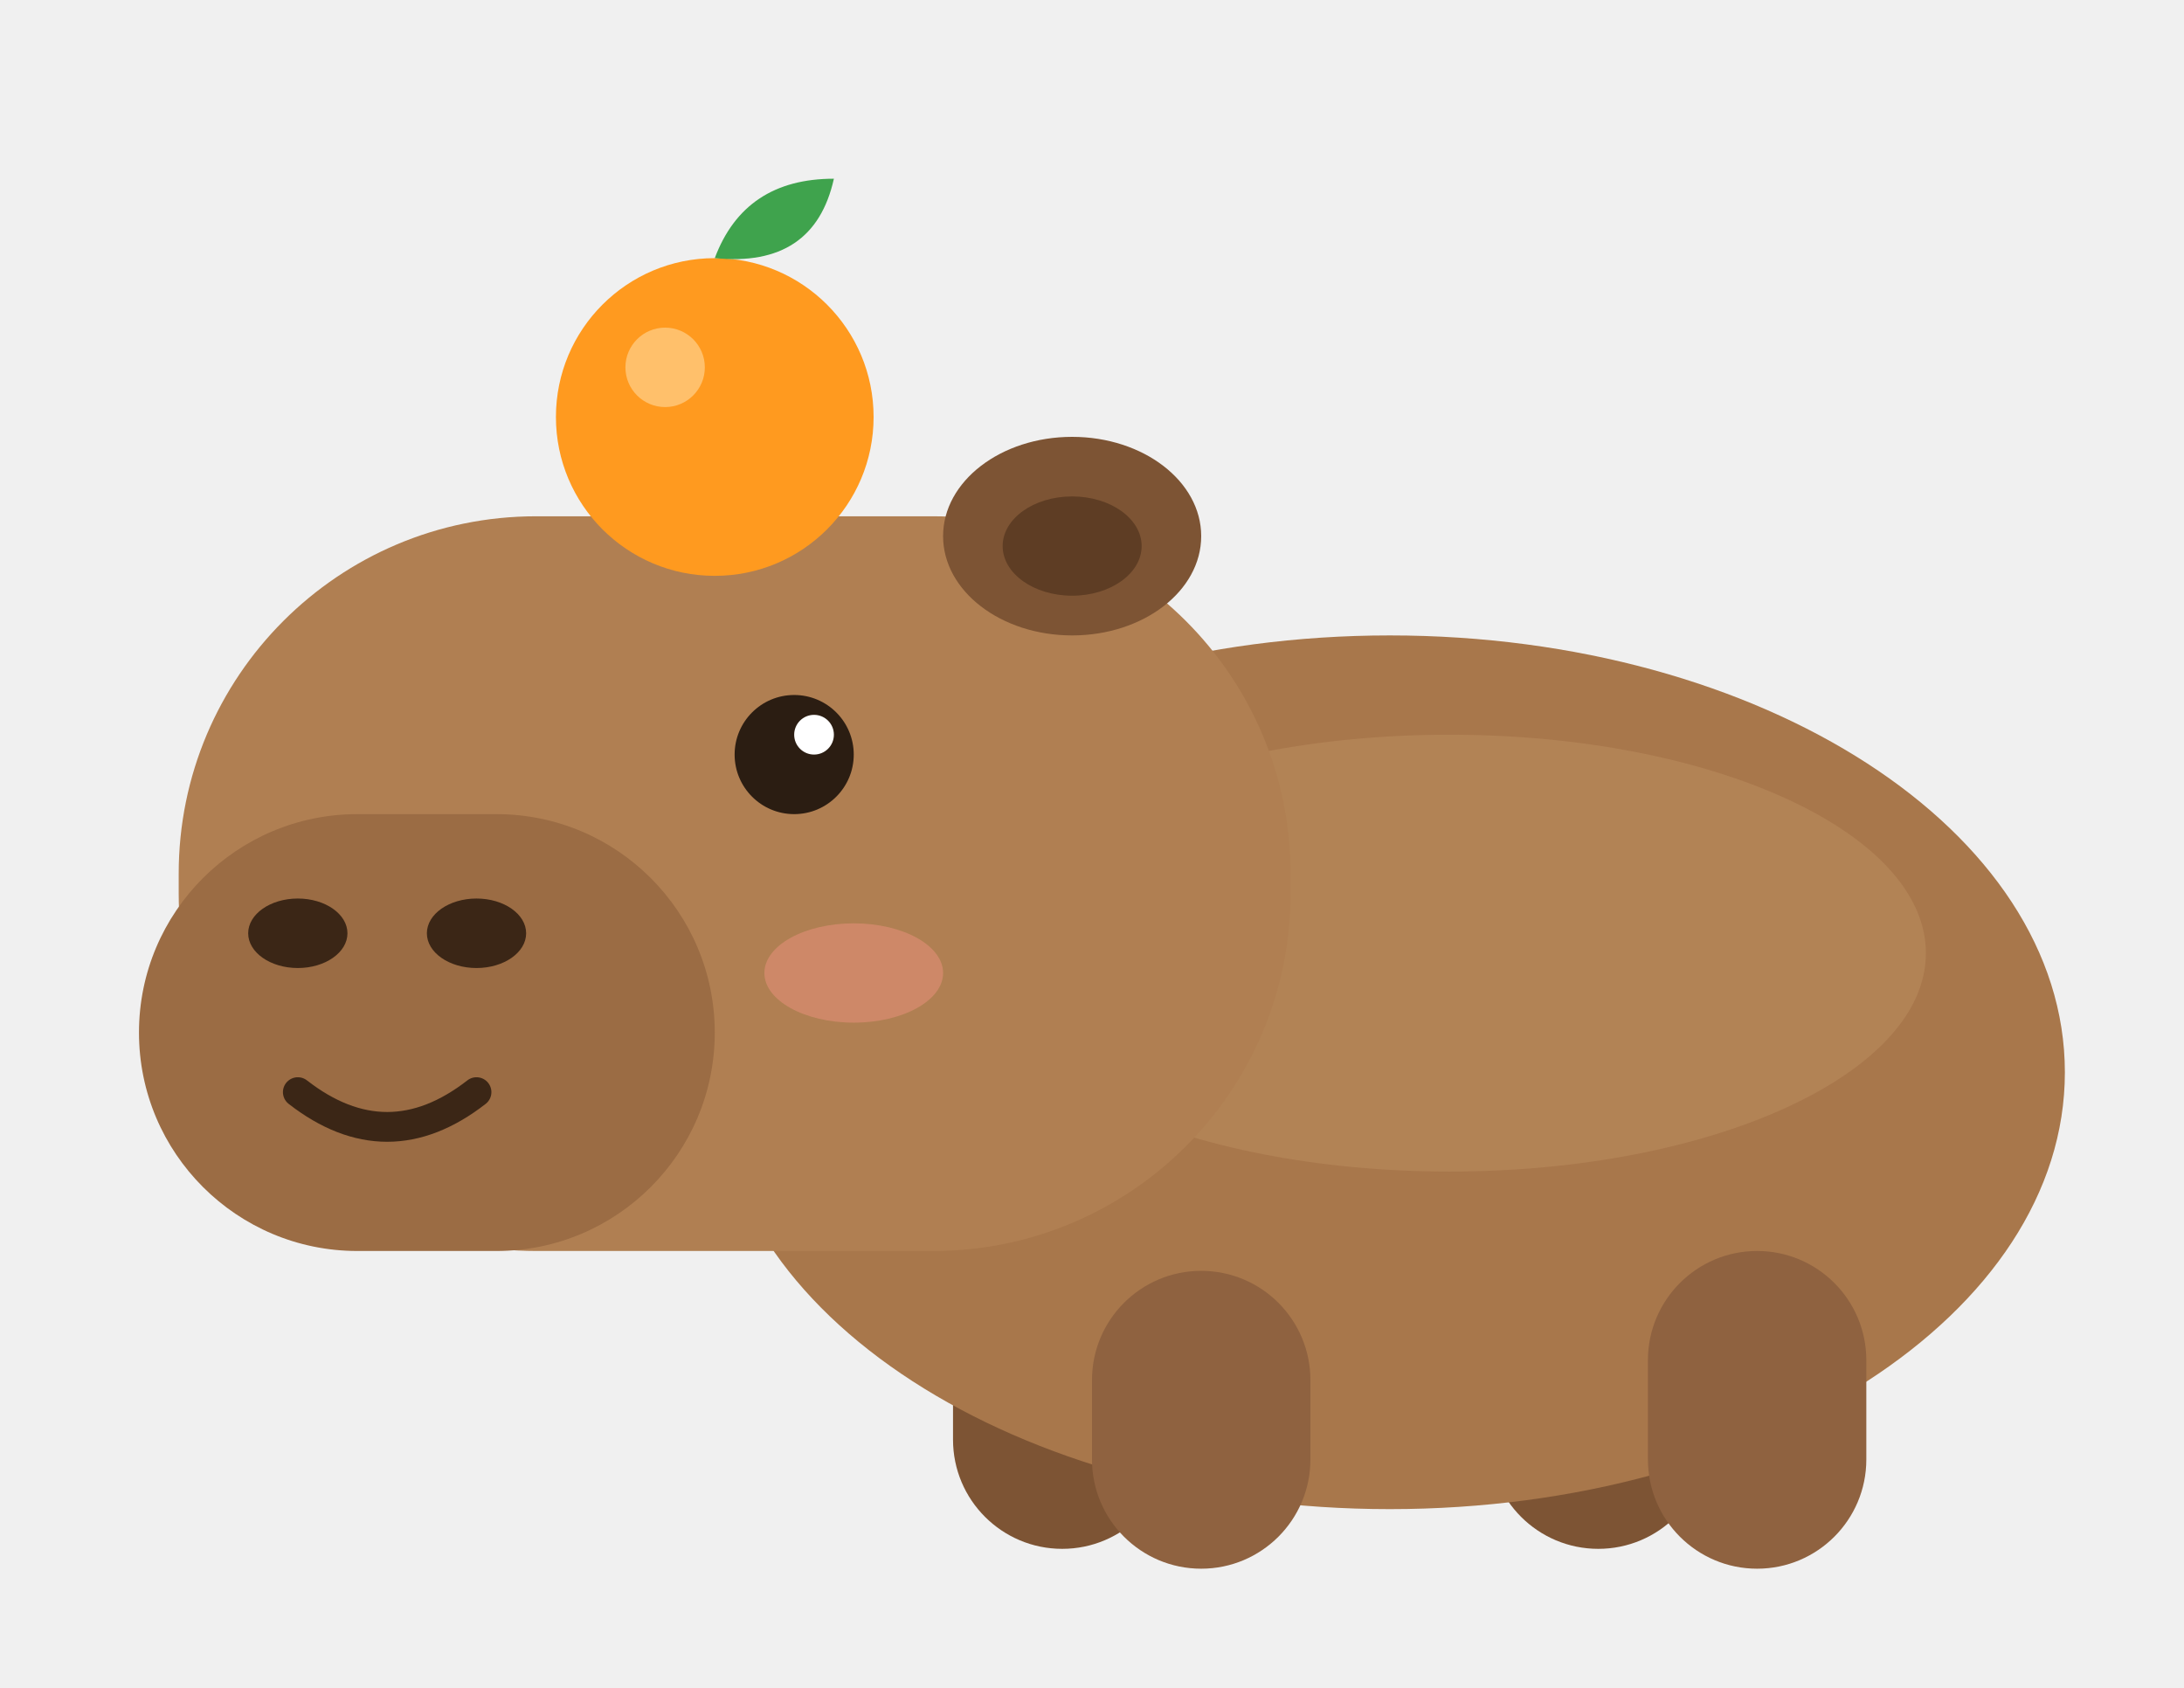
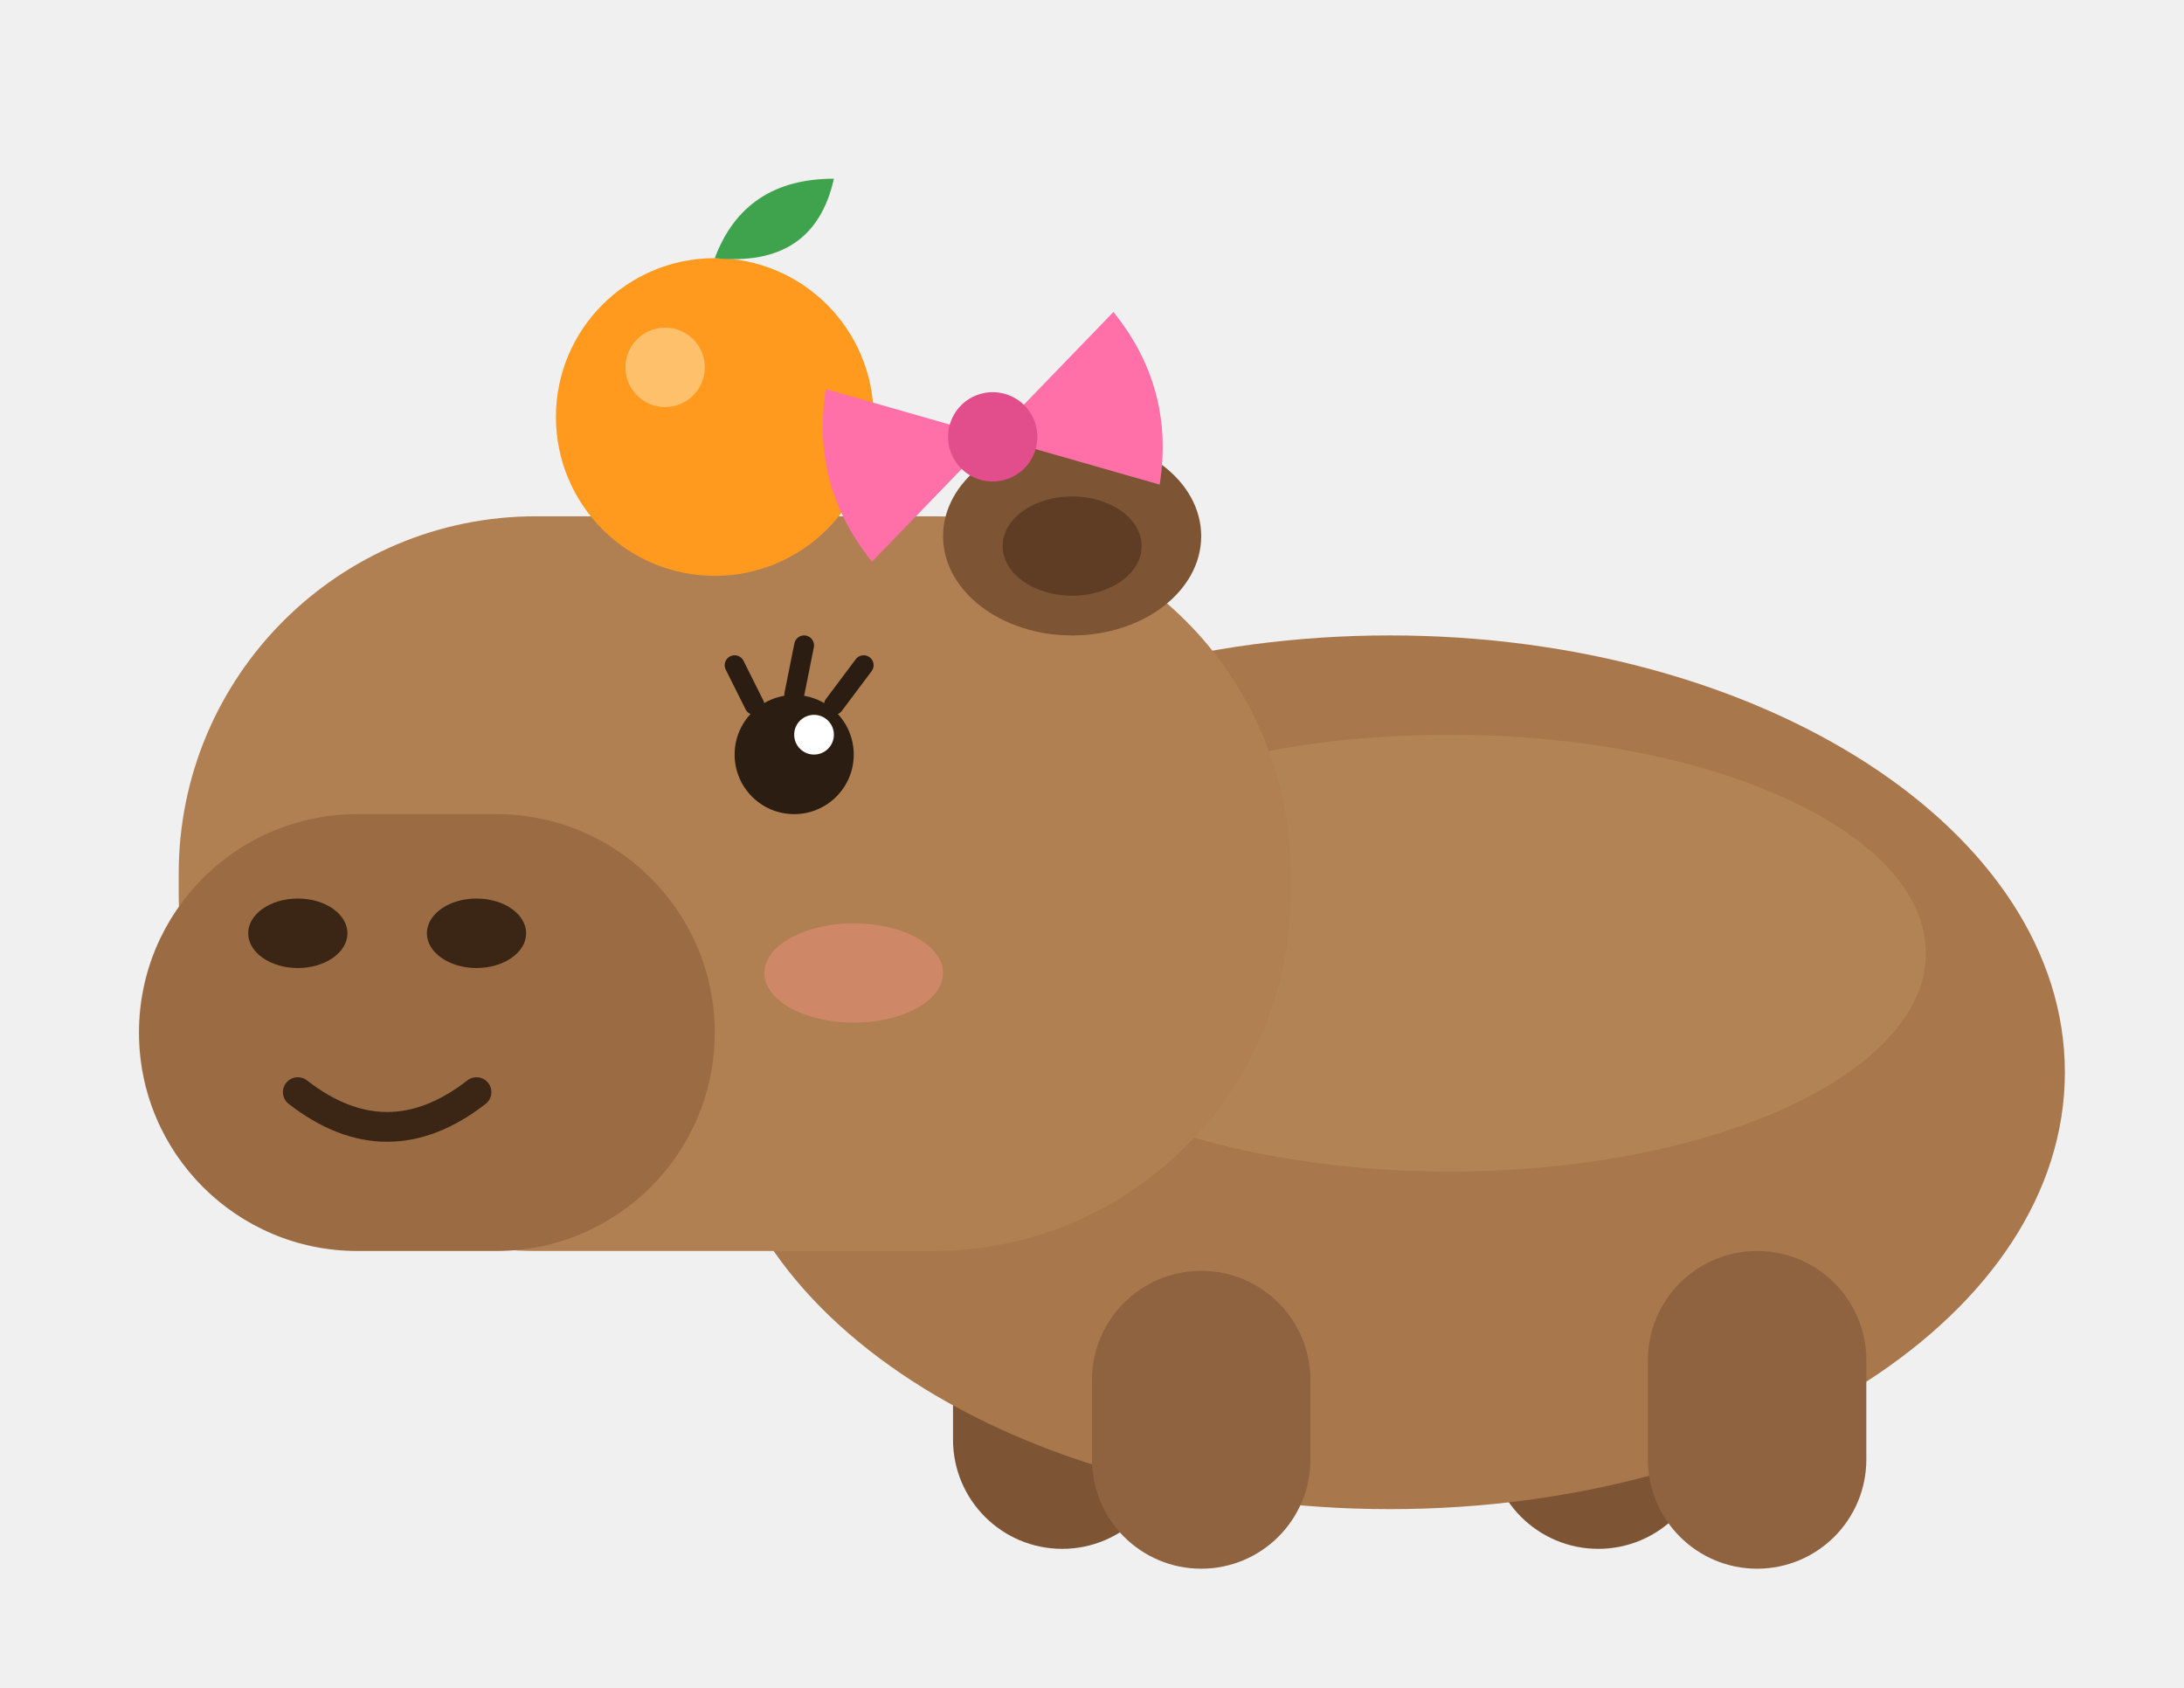
<svg xmlns="http://www.w3.org/2000/svg" viewBox="0 0 220 170" role="img" aria-label="Капибара Санечка">
  <rect x="150" y="122" width="22" height="34" rx="11" fill="#7d5434" />
  <rect x="96" y="126" width="22" height="30" rx="11" fill="#7d5434" />
  <ellipse cx="140" cy="108" rx="68" ry="44" fill="#a8774b" />
  <ellipse cx="146" cy="96" rx="48" ry="22" fill="#b98a5c" opacity="0.6" />
  <rect x="166" y="126" width="22" height="32" rx="11" fill="#8f6240" />
  <rect x="110" y="128" width="22" height="30" rx="11" fill="#8f6240" />
  <rect x="18" y="52" width="112" height="74" rx="36" fill="#b07f52" />
  <ellipse cx="108" cy="54" rx="13" ry="10" fill="#7d5434" />
  <ellipse cx="108" cy="55" rx="7" ry="5" fill="#5e3d24" />
  <rect x="14" y="82" width="58" height="44" rx="22" fill="#9b6c44" />
  <ellipse cx="30" cy="94" rx="5" ry="3.5" fill="#3b2616" />
  <ellipse cx="48" cy="94" rx="5" ry="3.5" fill="#3b2616" />
  <path d="M30 110 q9 7 18 0" fill="none" stroke="#3b2616" stroke-width="3" stroke-linecap="round" />
  <circle cx="80" cy="76" r="6" fill="#2b1d12" />
  <circle cx="82" cy="74" r="2" fill="#ffffff" />
+   <path d="M80 70 l1 -5 M84 71 l3 -4 M76 71 l-2 -4" stroke="#2b1d12" stroke-width="2" stroke-linecap="round" />
  <ellipse cx="86" cy="98" rx="9" ry="5" fill="#e8907a" opacity="0.55" />
  <circle cx="72" cy="42" r="16" fill="#ff9a1f" />
  <circle cx="67" cy="37" r="4" fill="#ffc06b" />
  <path d="M72 26 q3 -8 12 -8 q-2 9 -12 8z" fill="#3fa34d" />
+   <g transform="translate(100 44) rotate(-15)">
+     <path d="M0 0 L-15 -9 Q-19 0 -15 9 Z" fill="#ff6fa8" />
+     <path d="M0 0 L15 -9 Q19 0 15 9 Z" fill="#ff6fa8" />
+     <circle r="4.5" fill="#e24d8c" />
+   </g>
</svg>
